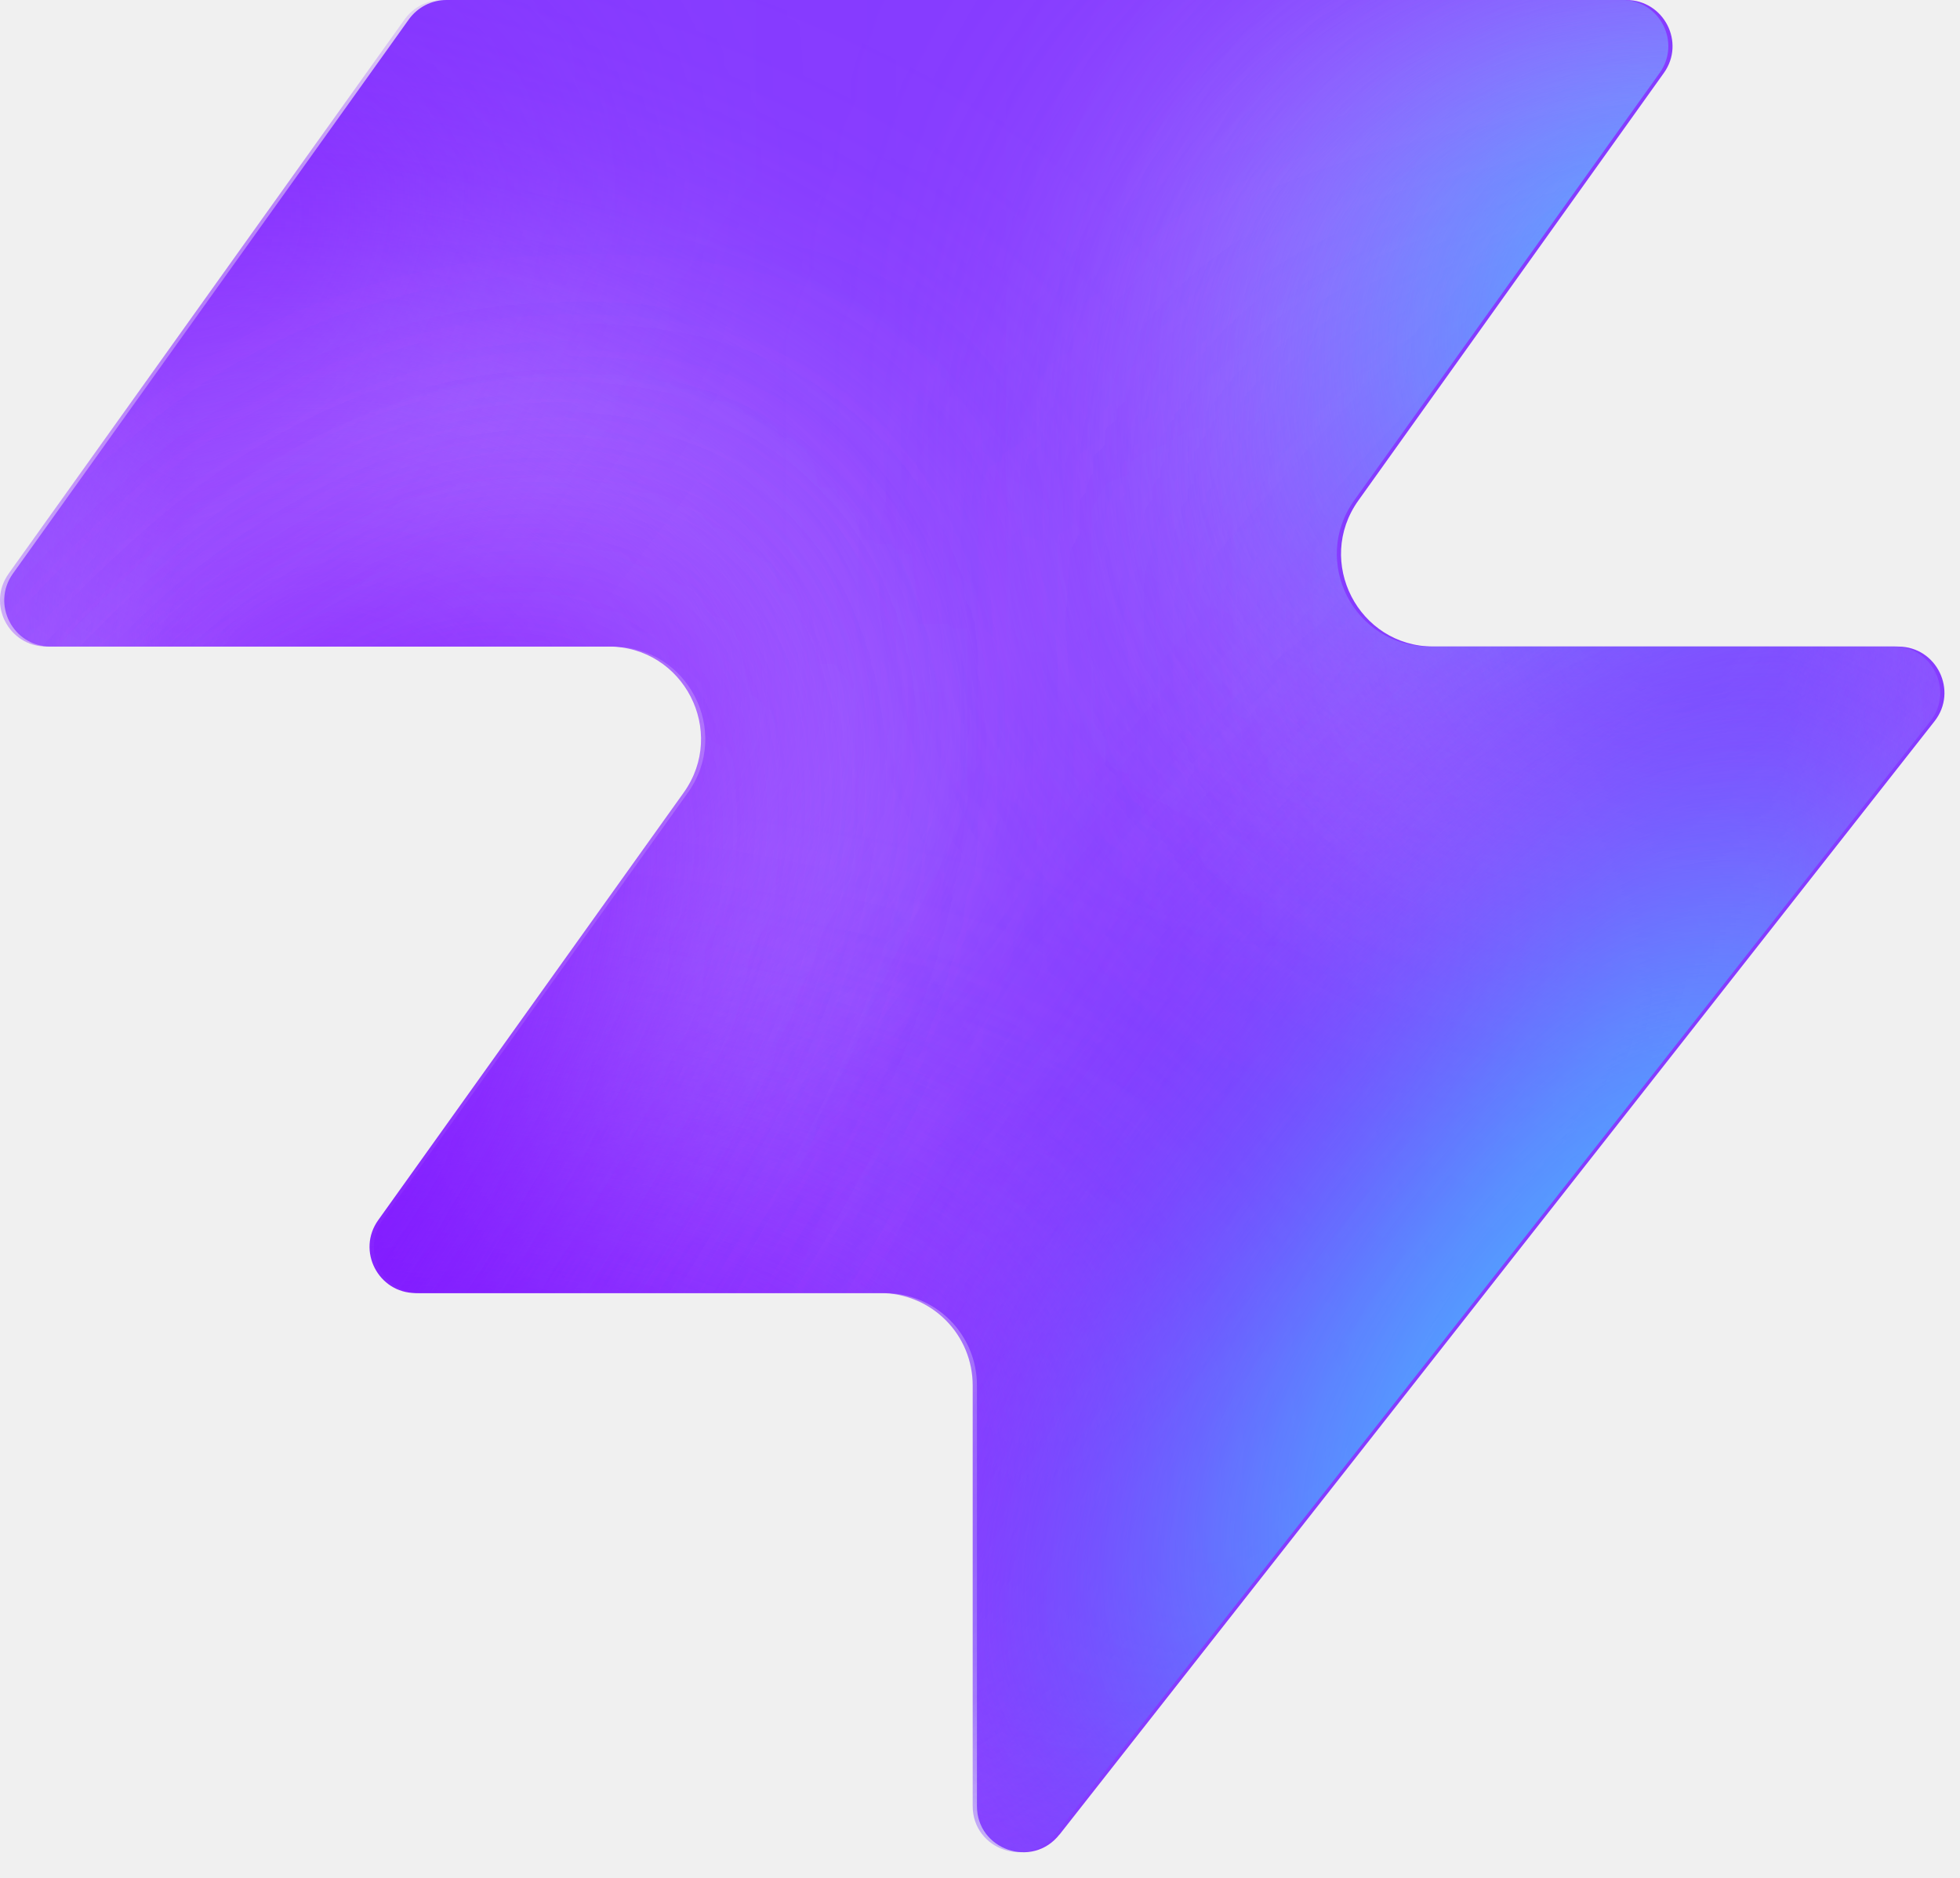
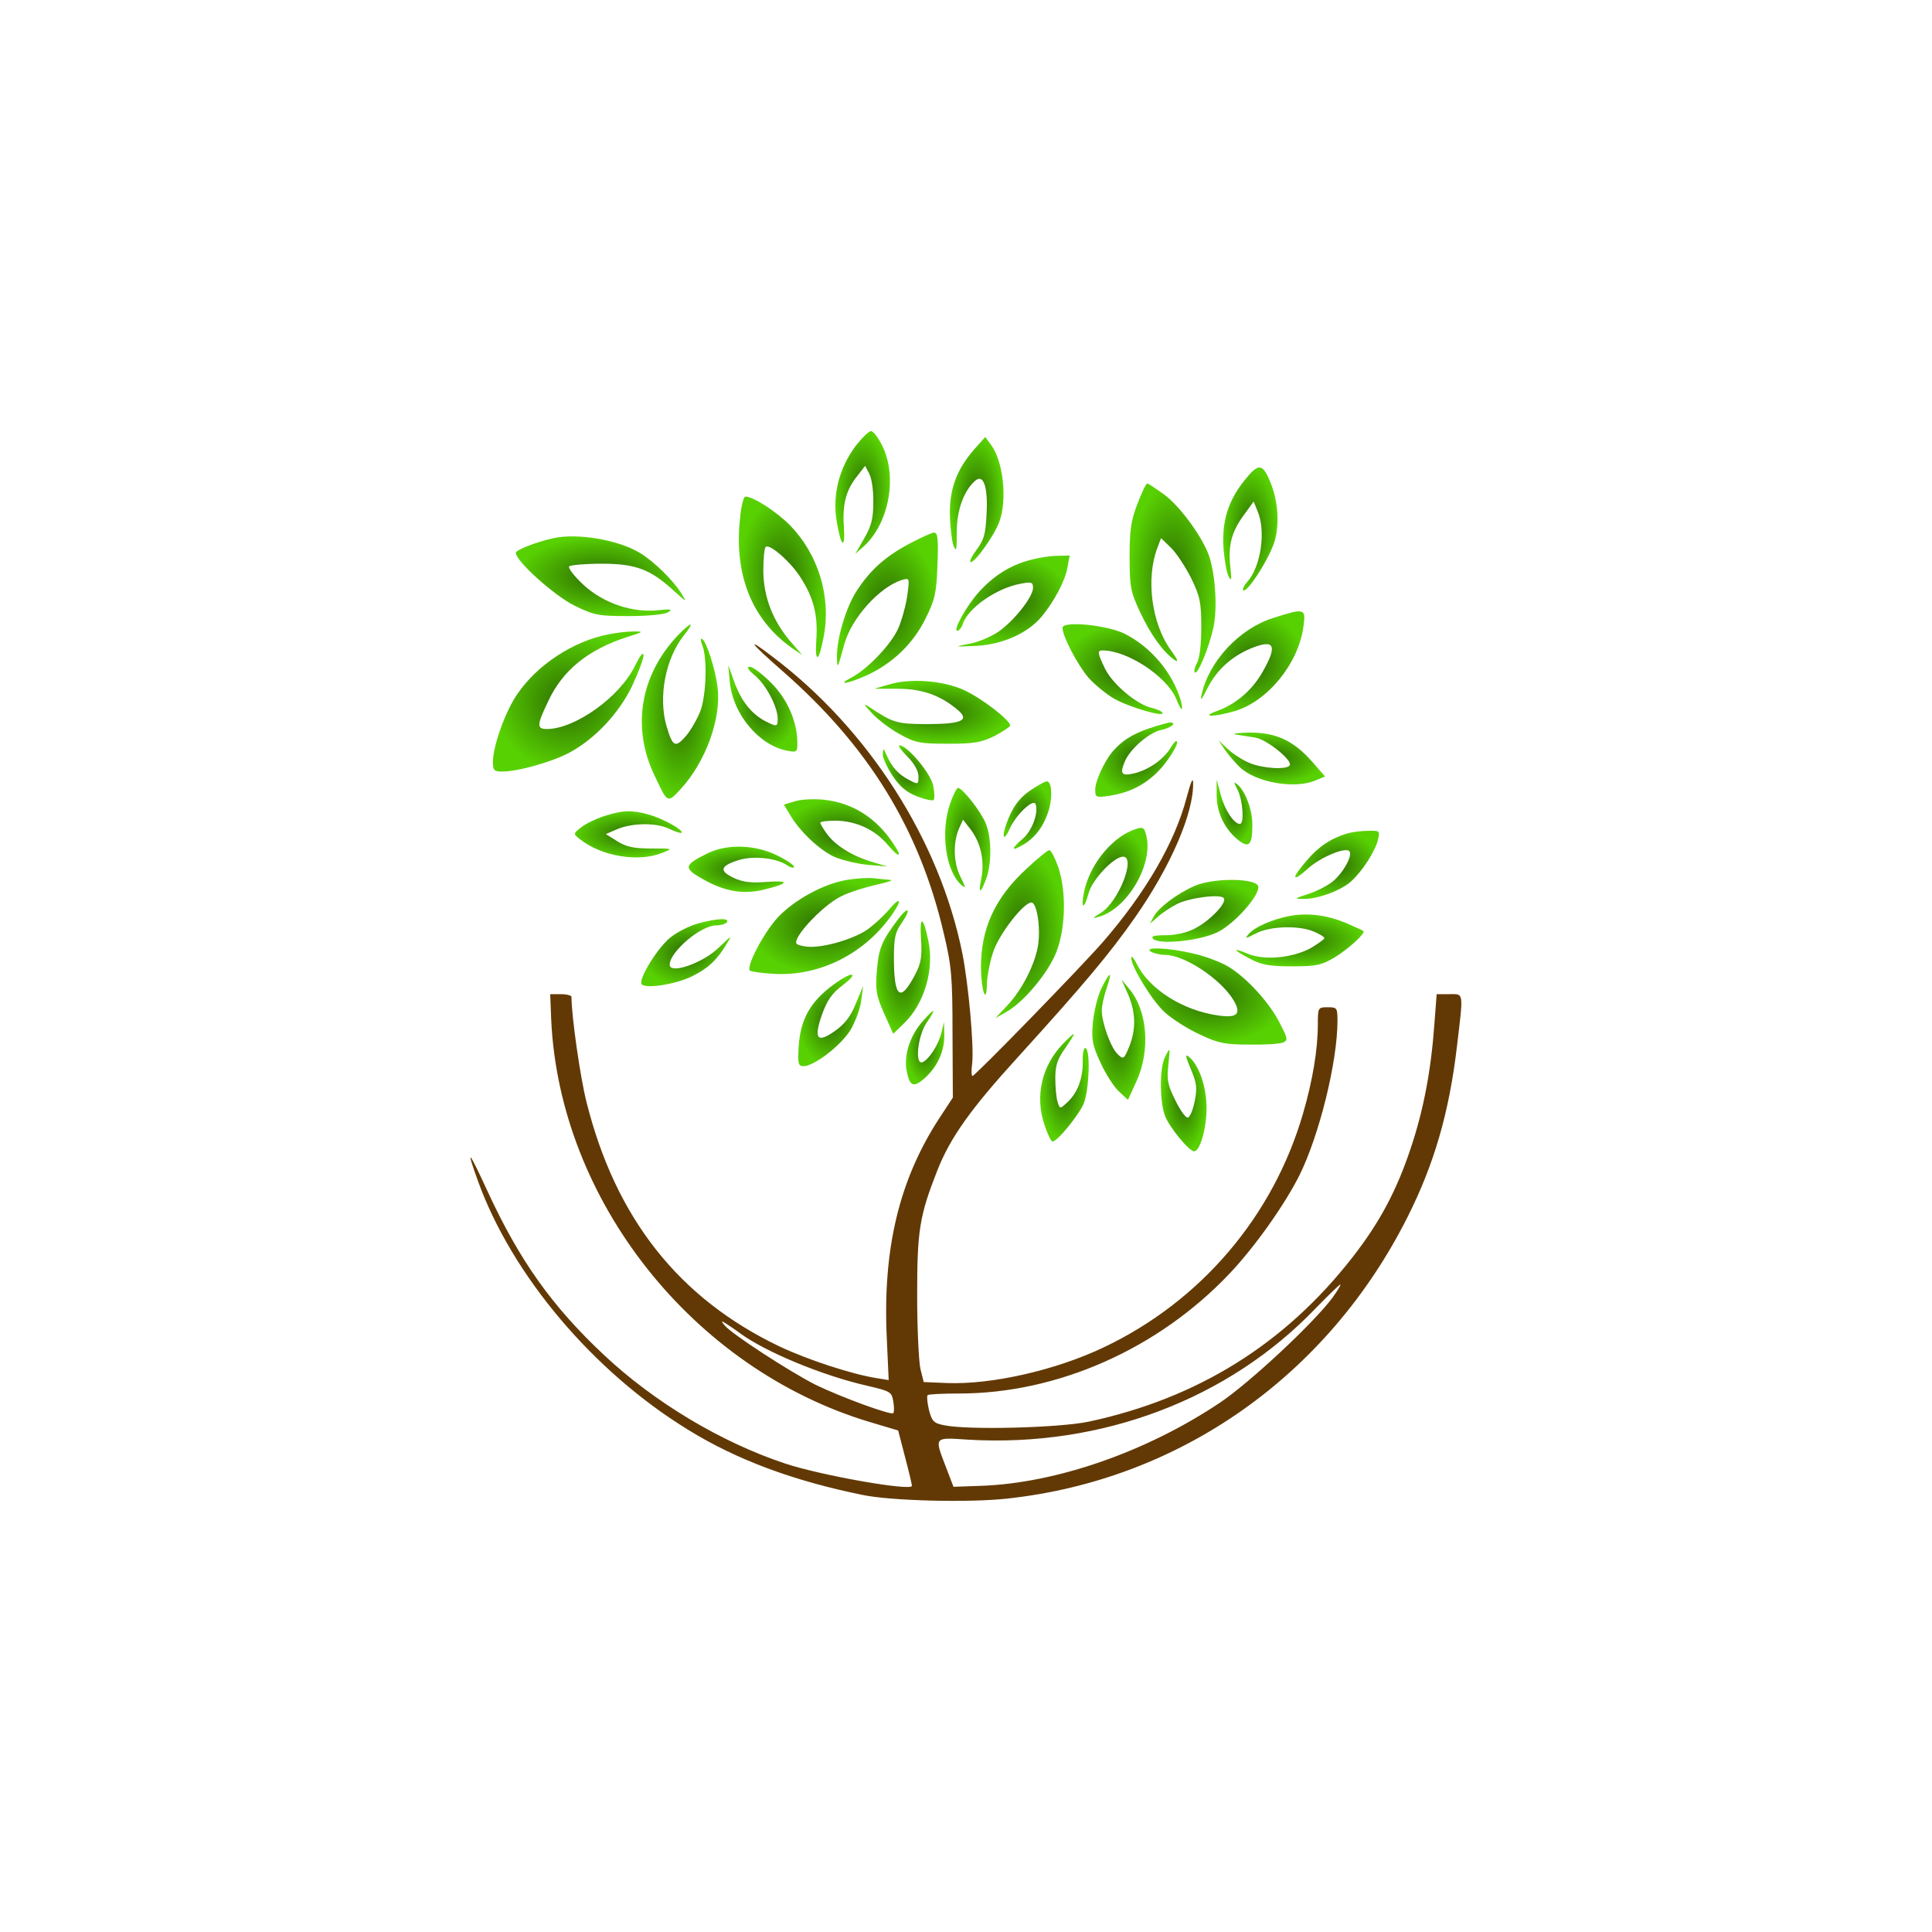
- <svg xmlns="http://www.w3.org/2000/svg" width="48" height="46" fill="none" viewBox="0 0 48 46">
-   <path fill="#863bff" d="M25.946 44.938c-.664.845-2.021.375-2.021-.698V33.937a2.26 2.26 0 0 0-2.262-2.262H10.287c-.92 0-1.456-1.04-.92-1.788l7.48-10.471c1.07-1.497 0-3.578-1.842-3.578H1.237c-.92 0-1.456-1.04-.92-1.788L10.013.474c.214-.297.556-.474.92-.474h28.894c.92 0 1.456 1.04.92 1.788l-7.48 10.471c-1.07 1.498 0 3.579 1.842 3.579h11.377c.943 0 1.473 1.088.89 1.83L25.947 44.94z" style="fill:#863bff;fill:color(display-p3 .525 .23 1);fill-opacity:1" />
-   <mask id="a" width="48" height="46" x="0" y="0" maskUnits="userSpaceOnUse" style="mask-type:alpha">
-     <path fill="#000" d="M25.842 44.938c-.664.844-2.021.375-2.021-.698V33.937a2.26 2.26 0 0 0-2.262-2.262H10.183c-.92 0-1.456-1.04-.92-1.788l7.48-10.471c1.07-1.498 0-3.579-1.842-3.579H1.133c-.92 0-1.456-1.04-.92-1.787L9.91.473c.214-.297.556-.474.92-.474h28.894c.92 0 1.456 1.04.92 1.788l-7.48 10.471c-1.07 1.498 0 3.578 1.842 3.578h11.377c.943 0 1.473 1.088.89 1.832L25.843 44.94z" style="fill:#000;fill-opacity:1" />
-   </mask>
-   <g mask="url(#a)">
-     <g filter="url(#b)">
-       <ellipse cx="5.508" cy="14.704" fill="#ede6ff" rx="5.508" ry="14.704" style="fill:#ede6ff;fill:color(display-p3 .927 .903 1);fill-opacity:1" transform="matrix(.00324 1 1 -.00324 -4.47 31.516)" />
-     </g>
-     <g filter="url(#c)">
-       <ellipse cx="10.399" cy="29.851" fill="#ede6ff" rx="10.399" ry="29.851" style="fill:#ede6ff;fill:color(display-p3 .927 .903 1);fill-opacity:1" transform="matrix(.00324 1 1 -.00324 -39.328 7.883)" />
-     </g>
-     <g filter="url(#d)">
-       <ellipse cx="5.508" cy="30.487" fill="#7e14ff" rx="5.508" ry="30.487" style="fill:#7e14ff;fill:color(display-p3 .492 .077 1);fill-opacity:1" transform="rotate(89.814 -25.913 -14.639)scale(1 -1)" />
-     </g>
-     <g filter="url(#e)">
-       <ellipse cx="5.508" cy="30.599" fill="#7e14ff" rx="5.508" ry="30.599" style="fill:#7e14ff;fill:color(display-p3 .492 .077 1);fill-opacity:1" transform="rotate(89.814 -32.644 -3.334)scale(1 -1)" />
-     </g>
-     <g filter="url(#f)">
-       <ellipse cx="5.508" cy="30.599" fill="#7e14ff" rx="5.508" ry="30.599" style="fill:#7e14ff;fill:color(display-p3 .492 .077 1);fill-opacity:1" transform="matrix(.00324 1 1 -.00324 -34.34 30.47)" />
-     </g>
-     <g filter="url(#g)">
-       <ellipse cx="14.072" cy="22.078" fill="#ede6ff" rx="14.072" ry="22.078" style="fill:#ede6ff;fill:color(display-p3 .927 .903 1);fill-opacity:1" transform="rotate(93.35 24.506 48.493)scale(-1 1)" />
-     </g>
-     <g filter="url(#h)">
-       <ellipse cx="3.47" cy="21.501" fill="#7e14ff" rx="3.47" ry="21.501" style="fill:#7e14ff;fill:color(display-p3 .492 .077 1);fill-opacity:1" transform="rotate(89.009 28.708 47.59)scale(-1 1)" />
-     </g>
-     <g filter="url(#i)">
-       <ellipse cx="3.47" cy="21.501" fill="#7e14ff" rx="3.47" ry="21.501" style="fill:#7e14ff;fill:color(display-p3 .492 .077 1);fill-opacity:1" transform="rotate(89.009 28.708 47.59)scale(-1 1)" />
-     </g>
-     <g filter="url(#j)">
-       <ellipse cx=".387" cy="8.972" fill="#7e14ff" rx="4.407" ry="29.108" style="fill:#7e14ff;fill:color(display-p3 .492 .077 1);fill-opacity:1" transform="rotate(39.51 .387 8.972)" />
-     </g>
-     <g filter="url(#k)">
-       <ellipse cx="47.523" cy="-6.092" fill="#7e14ff" rx="4.407" ry="29.108" style="fill:#7e14ff;fill:color(display-p3 .492 .077 1);fill-opacity:1" transform="rotate(37.892 47.523 -6.092)" />
-     </g>
-     <g filter="url(#l)">
-       <ellipse cx="41.412" cy="6.333" fill="#47bfff" rx="5.971" ry="9.665" style="fill:#47bfff;fill:color(display-p3 .28 .748 1);fill-opacity:1" transform="rotate(37.892 41.412 6.333)" />
-     </g>
-     <g filter="url(#m)">
-       <ellipse cx="-1.879" cy="38.332" fill="#7e14ff" rx="4.407" ry="29.108" style="fill:#7e14ff;fill:color(display-p3 .492 .077 1);fill-opacity:1" transform="rotate(37.892 -1.88 38.332)" />
-     </g>
-     <g filter="url(#n)">
-       <ellipse cx="-1.879" cy="38.332" fill="#7e14ff" rx="4.407" ry="29.108" style="fill:#7e14ff;fill:color(display-p3 .492 .077 1);fill-opacity:1" transform="rotate(37.892 -1.88 38.332)" />
-     </g>
-     <g filter="url(#o)">
-       <ellipse cx="35.651" cy="29.907" fill="#7e14ff" rx="4.407" ry="29.108" style="fill:#7e14ff;fill:color(display-p3 .492 .077 1);fill-opacity:1" transform="rotate(37.892 35.651 29.907)" />
-     </g>
-     <g filter="url(#p)">
-       <ellipse cx="38.418" cy="32.4" fill="#47bfff" rx="5.971" ry="15.297" style="fill:#47bfff;fill:color(display-p3 .28 .748 1);fill-opacity:1" transform="rotate(37.892 38.418 32.4)" />
-     </g>
-   </g>
+ <svg xmlns="http://www.w3.org/2000/svg" width="1080" height="1080" viewBox="0 0 1080 1080" fill="none">
+   <rect width="1080" height="1080" fill="white" />
+   <path d="M477.932 249.783C468.966 262.043 465.306 276.865 467.685 291.138C470.064 305.777 472.626 307.79 471.711 294.249C470.796 281.989 472.992 273.572 479.396 265.886L483.605 260.396L485.984 264.971C487.265 267.35 488.363 274.487 488.18 280.891C488.18 289.857 487.082 294.249 483.056 301.02L478.115 309.62L483.056 305.228C496.963 292.419 501.721 266.618 493.303 249.417C491.107 244.843 488.18 241 486.899 241C485.618 241 481.592 245.026 477.932 249.783Z" fill="url(#paint0_radial_267_65)" />
+   <path d="M544.535 251.249C534.837 262.411 530.811 273.024 530.994 287.663C531.177 294.617 532.092 302.485 533.007 305.047C534.654 308.89 534.837 307.426 534.837 297.727C534.654 285.65 538.863 273.939 545.267 268.632C549.842 264.79 552.404 272.475 551.489 287.663C550.94 298.642 550.025 301.936 545.816 307.426C543.071 311.268 541.608 314.196 542.705 314.196C545.267 314.196 555.881 299.191 558.625 291.689C563.2 279.246 560.821 257.653 553.868 248.504L550.757 244.295L544.535 251.249Z" fill="url(#paint1_radial_267_65)" />
+   <path d="M695.872 268.265C686.54 279.793 682.88 291.504 683.978 306.875C684.527 313.463 685.808 320.599 686.906 322.429C688.369 325.174 688.552 323.893 687.82 317.489C686.357 305.229 688.369 297.543 694.957 288.394L700.813 280.342L703.008 285.832C707.766 296.811 704.838 316.94 697.153 325.357C695.506 327.187 694.408 329.383 694.957 329.932C697.153 331.945 710.877 310.169 712.89 301.203C715.269 291.321 714.171 279.427 710.145 269.546C705.753 258.933 703.557 258.75 695.872 268.265Z" fill="url(#paint2_radial_267_65)" />
+   <path d="M635.849 281.624C632.189 290.957 631.457 296.629 631.457 311.451C631.457 328.286 632.006 330.665 637.313 342.193C643.351 355.002 650.122 364.335 656.526 368.909C659.088 370.556 658.356 368.726 654.513 363.42C643.717 348.598 640.423 323.346 647.011 306.145L649.024 300.838L654.513 306.145C657.624 309.073 662.565 316.758 665.859 323.163C670.799 333.41 671.531 336.704 671.531 350.611C671.531 360.309 670.616 367.994 669.152 370.556C667.872 372.935 667.323 375.314 667.872 375.863C669.518 377.51 675.923 361.773 678.302 350.794C680.498 340.363 679.583 323.163 676.289 312C673.178 301.57 660.186 283.454 650.854 276.501C646.279 273.207 641.887 270.279 641.338 270.279C640.606 270.279 638.228 275.403 635.849 281.624Z" fill="url(#paint3_radial_267_65)" />
+   <path d="M413.703 289.676C410.226 321.333 420.291 346.402 442.798 362.322L448.471 366.165L442.249 359.028C432.185 347.5 426.878 333.959 426.695 319.503C426.695 312.55 427.244 306.511 427.976 305.779C429.989 303.583 442.249 314.196 447.739 323.163C454.875 334.325 457.254 343.84 456.339 357.564C455.424 371.471 457.803 370.191 460.548 355.369C464.574 333.227 457.437 309.988 441.7 293.702C434.015 286.016 421.206 277.599 416.631 277.599C415.716 277.599 414.252 283.089 413.703 289.676Z" fill="url(#paint4_radial_267_65)" />
+   <path d="M507.942 304.131C494.401 311.45 486.167 318.953 478.664 330.664C472.809 339.813 467.685 357.197 467.868 367.261C468.051 374.398 468.051 374.215 472.077 359.759C476.102 345.486 491.656 328.102 504.1 324.259C508.491 322.978 508.491 322.978 507.21 332.677C506.478 337.983 504.283 346.218 502.27 350.975C498.427 359.942 485.069 374.032 475.919 378.79C467.136 383.364 473.907 382.266 484.52 377.509C499.159 370.738 510.504 359.759 517.458 345.669C522.764 334.873 523.496 331.396 524.045 315.659C524.594 301.569 524.228 297.726 522.215 297.726C520.934 297.726 514.53 300.654 507.942 304.131Z" fill="url(#paint5_radial_267_65)" />
+   <path d="M309.399 300.838C299.518 303.034 288.355 307.425 288.355 309.072C288.355 313.647 309.948 333.043 321.11 338.533C332.272 344.023 334.651 344.389 351.486 344.389C361.916 344.389 371.249 343.474 373.262 342.376C376.189 340.546 375.275 340.363 368.138 341.095C353.682 342.742 337.396 337.252 326.234 327.005C320.927 322.064 317.45 317.49 318.182 316.575C319.097 315.843 327.332 315.111 336.481 315.111C355.512 315.111 363.929 318.404 376.921 330.482C384.058 336.886 384.058 336.886 380.764 331.58C376.189 324.26 365.759 314.013 357.708 309.072C345.631 301.753 322.757 297.91 309.399 300.838Z" fill="url(#paint6_radial_267_65)" />
+   <path d="M575.645 313.097C564.665 316.025 555.699 321.698 547.465 330.664C540.328 338.532 532.46 352.622 535.204 352.622C536.119 352.622 537.4 350.976 538.132 348.963C540.877 339.996 557.163 328.651 570.704 326.272C576.56 325.174 577.475 325.357 577.475 328.651C577.475 333.592 567.044 346.95 558.078 353.171C554.052 355.916 546.733 359.027 541.609 359.942C533.009 361.589 533.192 361.589 545.635 361.04C560.274 360.308 574.364 354.086 582.232 344.754C589.186 336.337 595.407 324.808 596.688 317.306L597.969 310.535L591.016 310.718C586.99 310.718 580.219 311.816 575.645 313.097Z" fill="url(#paint7_radial_267_65)" />
+   <path d="M711.607 345.486C692.942 351.342 675.741 369.641 671.715 388.306C670.8 392.331 671.715 391.233 675.192 384.28C680.316 374.399 688.367 367.079 699.163 362.504C712.521 357.015 714.351 360.674 705.751 375.679C699.895 385.927 690.929 393.612 680.316 397.455C670.8 400.932 678.486 400.932 690.38 397.455C708.679 391.965 725.88 370.922 728.624 350.244C730.088 339.997 729.356 339.814 711.607 345.486Z" fill="url(#paint8_radial_267_65)" />
+   <path d="M378.57 355.55C357.709 377.875 352.951 406.97 366.127 434.052C373.263 449.057 373.08 449.057 380.4 441.189C394.49 426.001 403.456 401.297 401.077 383.914C399.796 373.666 394.856 358.478 392.477 357.197C391.562 356.465 391.562 358.112 392.66 360.857C395.405 367.994 394.856 387.39 391.745 396.906C390.098 401.297 386.438 407.885 383.51 411.362C377.472 418.315 376.008 417.583 372.531 405.689C367.956 389.586 371.982 368.543 381.863 355.733C388.817 347.133 386.804 346.95 378.57 355.55Z" fill="url(#paint9_radial_267_65)" />
+   <path d="M593.945 350.976C593.945 355.733 602.546 372.019 608.584 378.973C611.878 382.632 618.283 387.939 622.674 390.501C630.909 395.259 651.586 401.297 649.756 398.369C649.208 397.454 646.463 396.356 643.535 395.625C635.483 393.795 621.942 382.449 617.734 373.849C613.342 364.7 613.342 363.602 616.453 363.602C630.177 363.602 652.135 378.058 657.442 390.501C660.37 397.82 661.834 398.369 660.004 391.416C655.429 376.045 643.535 361.772 628.713 354.269C618.649 349.329 593.945 346.95 593.945 350.976Z" fill="url(#paint10_radial_267_65)" />
+   <path d="M339.958 354.636C320.379 358.479 300.25 371.654 289.088 388.123C282.317 398.004 275.547 417.218 275.547 426.001C275.547 430.576 276.279 431.308 280.671 431.308C289.637 431.308 308.851 425.818 318.366 420.694C332.639 413.009 345.997 398.736 353.317 383.548C356.793 376.045 359.721 368.36 359.721 366.347C359.538 364.151 357.891 366.347 354.963 372.203C346.546 389.586 321.477 407.519 305.74 407.519C299.884 407.519 300.067 405.323 306.472 391.965C314.523 374.582 328.979 363.053 350.572 356.1C359.904 353.172 360.087 352.989 354.231 352.989C350.755 352.989 344.35 353.721 339.958 354.636Z" fill="url(#paint11_radial_267_65)" />
+   <path d="M437.856 375.496C485.616 417.4 513.979 463.513 527.52 521.52C531.911 539.819 532.46 545.857 532.46 577.697L532.643 613.563L524.958 625.274C502.633 659.676 493.484 697.92 495.68 747.144L496.778 771.481L490.007 770.383C476.1 768.187 451.58 760.136 435.66 752.633C379.483 725.734 344.166 681.085 327.88 616.125C324.404 602.584 319.463 567.999 319.463 557.203C319.463 556.471 316.718 555.739 313.424 555.739H307.569L308.118 569.829C312.693 671.021 387.351 765.259 486.165 794.903L502.085 799.661L505.927 814.483C508.123 822.717 509.77 829.854 509.77 830.586C509.77 833.697 459.448 824.913 438.954 818.143C403.088 806.249 365.576 783.741 337.579 757.391C308.484 730.126 290.368 704.508 272.618 666.08C262.005 643.024 260.175 640.828 267.129 660.042C286.159 712.925 331.723 766.723 384.424 799.112C411.872 816.13 443.712 827.841 482.322 835.71C498.242 839.003 541.61 840.101 563.019 837.722C659.454 827.292 742.164 769.102 786.813 680.353C801.635 650.892 810.052 622.163 814.444 585.017C818.104 553.909 818.47 555.739 810.052 555.739H803.099L801.818 572.574C799.988 598.192 795.779 620.516 788.643 641.743C780.774 665.531 771.076 683.647 755.888 703.044C718.193 751.352 669.335 781.728 608.583 794.72C591.931 798.197 540.878 799.478 527.886 796.733C522.03 795.635 520.932 794.537 519.285 788.133C518.37 784.29 518.004 780.447 518.553 779.898C519.102 779.349 526.971 778.983 536.12 778.983C591.199 778.983 647.377 754.097 687.268 712.01C701.175 697.371 717.827 673.949 726.244 657.297C737.406 634.972 747.654 593.617 747.654 570.744C747.654 563.424 747.471 563.058 742.164 563.058C736.857 563.058 736.674 563.241 736.674 572.574C736.674 586.847 733.747 604.047 728.44 622.346C711.788 679.804 671.348 727.381 617.001 753.182C590.102 765.991 554.419 774.043 529.533 773.128L516.358 772.579L514.528 765.259C513.613 761.234 512.698 742.752 512.698 724.087C512.698 687.856 513.979 679.804 523.86 654.552C531.18 635.887 542.708 619.784 569.241 590.689C605.106 551.164 620.294 533.231 634.567 512.737C654.513 484.191 667.322 454.364 666.956 437.712C666.956 434.052 665.675 436.98 663.296 445.946C656.709 471.016 640.423 499.013 616.635 526.461C604.375 540.551 545.087 601.486 543.623 601.486C543.074 601.486 542.891 598.375 543.44 594.532C544.538 585.017 541.427 550.432 537.95 532.865C525.141 469.552 485.616 407.702 431.817 367.079C416.263 355.185 419.008 359.027 437.856 375.496ZM744.909 725.368C734.296 739.641 698.796 772.762 681.961 784.107C640.972 811.555 590.467 829.122 548.38 830.586L533.009 831.135L528.801 820.156C522.213 802.955 521.847 803.504 541.244 804.785C615.903 809.176 687.085 782.094 735.76 731.041C742.896 723.721 748.935 717.866 749.301 718.049C749.667 718.232 747.654 721.525 744.909 725.368ZM413.702 745.314C427.975 755.744 459.631 768.919 484.518 774.592C497.876 777.703 498.425 778.069 499.34 783.375C499.889 786.486 499.889 789.414 499.34 789.963C498.059 791.244 470.062 780.996 455.789 774.043C441.699 766.906 408.944 745.68 405.101 740.922C403.088 738.543 403.088 738.177 405.467 739.641C406.931 740.556 410.774 743.118 413.702 745.314Z" fill="#623905" />
+   <path d="M408.028 381.719C409.858 399.286 424.314 416.669 439.868 419.597C445.358 420.695 445.724 420.512 445.724 415.388C445.724 403.494 440.234 390.868 431.085 381.719C426.144 376.778 420.837 372.752 419.19 372.752C417.178 372.752 418.093 374.399 422.118 377.693C428.34 383 434.561 394.894 434.744 401.481C434.744 406.422 434.378 406.422 427.791 403.128C420.105 399.103 414.433 391.966 410.59 381.536L407.113 371.837L408.028 381.719Z" fill="url(#paint12_radial_267_65)" />
+   <path d="M496.961 382.633L488.726 385.012H501.718C515.442 385.012 525.69 388.672 535.205 396.723C542.342 402.579 537.767 404.775 518.37 404.775C501.352 404.775 499.157 404.043 485.981 395.259C482.322 392.88 482.688 393.612 487.445 398.736C490.922 402.396 497.876 407.702 502.999 410.447C511.6 415.205 514.162 415.754 529.898 415.754C544.72 415.754 548.563 415.022 556.066 411.362C560.823 408.8 564.666 406.239 564.666 405.507C564.666 402.579 548.746 390.319 539.231 385.927C527.52 380.437 509.221 378.973 496.961 382.633Z" fill="url(#paint13_radial_267_65)" />
+   <path d="M641.89 407.336C632.924 410.447 627.068 414.106 621.761 420.328C617.37 425.635 612.246 436.614 612.246 441.372C612.246 445.763 612.612 445.946 620.115 444.848C632.741 443.018 642.988 437.163 650.856 427.282C654.699 422.341 657.993 416.851 657.993 415.204C657.993 413.192 656.529 414.472 654.333 418.132C650.307 424.72 641.707 430.575 633.656 432.405C626.885 433.869 625.97 432.588 628.715 425.818C631.643 418.681 642.256 409.532 649.027 408.068C654.516 406.97 658.359 403.859 653.967 403.859C652.686 404.042 647.197 405.506 641.89 407.336Z" fill="url(#paint14_radial_267_65)" />
+   <path d="M690.929 410.63C693.491 410.996 698.248 411.728 701.542 412.277C707.947 413.192 722.769 425.086 720.939 427.831C719.475 430.393 706.117 429.661 698.614 426.55C694.955 425.086 689.465 421.609 686.537 418.864L681.23 413.924L684.89 419.413C687.086 422.341 690.746 426.733 693.125 428.929C702.274 437.529 723.867 441.189 735.395 436.248L740.701 434.052L733.199 425.452C722.769 413.741 712.887 409.349 698.065 409.532C691.661 409.715 688.367 410.081 690.929 410.63Z" fill="url(#paint15_radial_267_65)" />
+   <path d="M507.206 422.891C511.049 426.734 513.428 430.942 513.428 433.87C513.428 438.628 513.245 438.628 508.304 436.066C502.265 432.955 498.789 429.112 495.678 422.342C493.848 418.133 493.665 417.95 493.482 421.427C493.299 423.44 495.861 428.929 498.972 433.687C502.997 439.726 506.657 442.836 512.696 445.215C517.087 446.862 521.296 447.777 521.845 447.228C522.577 446.679 522.394 443.019 521.662 439.177C520.381 432.406 507.206 416.669 502.814 416.669C501.899 416.669 503.729 419.414 507.206 422.891Z" fill="url(#paint16_radial_267_65)" />
+   <path d="M578.395 440.274C571.076 444.666 567.233 449.241 563.756 457.475C559.731 466.991 560.462 472.114 564.488 463.148C568.148 455.096 577.846 446.13 578.944 449.607C580.591 454.548 576.931 464.246 571.991 468.638C565.037 474.493 565.037 476.323 571.808 472.297C579.127 468.089 584.068 460.952 586.63 451.62C588.46 444.3 587.728 436.798 585.166 436.798C584.434 436.798 581.506 438.262 578.395 440.274Z" fill="url(#paint17_radial_267_65)" />
+   <path d="M680.131 443.75C679.948 453.632 684.156 462.781 691.476 469.002C698.063 474.492 700.076 472.845 700.076 460.951C700.076 452.717 696.234 442.286 691.659 438.444C689.463 436.797 689.646 437.346 691.842 441.554C694.77 447.227 695.685 460.585 693.123 460.585C689.829 460.585 684.705 452.9 682.51 444.665L680.131 435.882V443.75Z" fill="url(#paint18_radial_267_65)" />
+   <path d="M531.18 449.058C525.507 465.161 528.618 487.486 537.767 494.988C539.963 496.818 539.78 495.903 537.036 490.413C533.01 482.728 532.644 471.383 535.938 463.514L538.316 458.208L542.342 463.331C548.198 470.834 550.577 481.264 548.564 491.145C546.551 500.295 548.381 499.746 551.675 490.047C554.419 481.447 554.236 467.723 550.943 460.037C548.198 453.45 537.95 440.458 535.572 440.458C534.84 440.458 532.827 444.301 531.18 449.058Z" fill="url(#paint19_radial_267_65)" />
+   <path d="M444.261 447.96L438.223 449.789L441.516 455.279C446.823 464.611 458.351 475.408 466.586 479.067C470.977 480.897 479.212 482.91 485.25 483.459L496.047 484.374L487.446 481.812C476.467 478.518 466.952 472.663 462.194 466.075C460.181 463.33 458.534 460.403 458.534 459.854C458.534 459.305 462.377 458.756 467.318 458.756C478.663 458.939 489.459 463.879 496.596 472.663C502.817 479.982 504.647 479.25 499.34 471.565C489.825 457.109 476.467 448.691 460.364 447.045C454.875 446.496 447.555 446.862 444.261 447.96Z" fill="url(#paint20_radial_267_65)" />
+   <path d="M337.759 456.195C333.184 457.659 327.511 460.403 324.949 462.416C320.375 466.076 320.375 466.076 324.035 469.004C336.112 478.702 356.972 482.179 370.33 476.689C376.369 474.31 376.369 474.31 363.926 474.31C354.227 474.31 350.019 473.396 345.078 470.285L338.674 466.259L345.444 463.331C354.227 459.854 367.586 459.854 374.539 463.514C377.65 464.978 380.578 465.893 380.944 465.527C382.408 464.063 370.33 457.476 362.462 455.28C353.13 452.718 348.006 452.901 337.759 456.195Z" fill="url(#paint21_radial_267_65)" />
+   <path d="M632.738 464.246C620.295 469.369 608.584 484.557 605.839 499.379C604.192 508.529 606.022 508.346 608.584 499.196C610.597 491.694 622.674 478.885 627.797 478.885C635.117 478.885 625.418 503.954 615.537 510.176C610.597 513.286 610.231 513.652 614.073 512.555C630.176 508.163 644.815 483.094 640.789 467.174C639.509 462.05 638.96 461.867 632.738 464.246Z" fill="url(#paint22_radial_267_65)" />
+   <path d="M753.147 465.892C743.997 468.636 736.861 473.394 730.456 481.079C721.673 491.144 722.039 493.706 731.005 485.654C737.959 479.25 752.049 473.394 754.245 475.773C756.441 477.969 750.768 488.216 744.729 492.974C741.436 495.536 735.031 498.646 730.822 499.927C723.503 502.306 723.32 502.489 728.627 502.489C736.312 502.672 749.487 497.914 755.16 492.791C761.381 487.301 768.884 475.773 770.348 469.185C771.446 464.428 771.263 464.245 764.675 464.428C760.832 464.428 755.709 465.16 753.147 465.892Z" fill="url(#paint23_radial_267_65)" />
+   <path d="M395.037 477.238C382.228 483.642 381.862 485.289 393.025 491.511C404.919 498.281 415.349 500.111 426.877 497.366C440.967 493.89 441.882 492.06 428.89 492.975C419.924 493.707 415.349 493.158 410.225 490.779C401.991 486.936 402.54 484.191 412.055 481.08C420.29 478.153 433.282 479.434 439.686 483.459C442.065 485.106 443.895 485.472 443.895 484.557C443.895 483.642 439.686 480.714 434.38 478.153C422.12 472.114 406.2 471.565 395.037 477.238Z" fill="url(#paint24_radial_267_65)" />
+   <path d="M573.817 485.655C556.067 501.941 548.199 519.325 548.382 541.101C548.565 554.276 551.493 562.144 551.676 549.884C551.859 545.126 553.506 536.709 555.519 531.219C559.361 520.972 572.353 504.503 576.562 504.503C579.673 504.503 581.869 518.959 580.222 528.84C578.392 539.454 571.255 553.361 563.204 561.961L556.433 569.098L562.655 565.621C572.536 559.948 585.894 543.845 590.469 532.317C595.776 518.776 596.142 498.282 591.567 484.74C589.737 479.617 587.541 475.225 586.626 475.225C585.711 475.225 580.039 479.8 573.817 485.655Z" fill="url(#paint25_radial_267_65)" />
+   <path d="M473.354 491.876C460.179 494.072 443.71 503.221 434.561 513.103C426.876 521.52 416.994 540.368 419.19 542.564C419.739 543.113 425.961 544.027 432.731 544.393C458.715 545.857 484.334 532.682 499.522 509.992C504.645 502.306 502.815 501.391 496.777 508.711C493.483 512.554 487.81 517.677 483.968 520.239C474.818 525.912 457.617 530.486 449.932 529.023C444.625 528.108 444.259 527.559 445.906 524.082C449.932 516.762 462.558 504.685 470.244 501.025C474.452 498.83 483.236 496.085 489.64 494.621C496.228 493.157 499.705 492.059 497.692 491.876C495.496 491.693 491.47 491.327 488.542 490.961C485.614 490.595 478.844 490.961 473.354 491.876Z" fill="url(#paint26_radial_267_65)" />
+   <path d="M667.508 495.353C657.627 499.745 647.379 507.613 644.818 512.554L642.805 516.396L647.196 512.554C649.575 510.358 654.333 507.247 657.81 505.417C664.946 501.757 682.696 499.562 684.16 502.123C685.807 504.868 676.291 514.75 668.057 518.958C663.665 521.337 657.261 522.801 651.771 522.801C645.001 522.801 643.171 523.35 644.635 524.814C648.111 528.291 670.619 525.912 680.5 521.154C690.015 516.579 704.288 500.477 703.374 495.536C702.459 490.778 677.755 490.595 667.508 495.353Z" fill="url(#paint27_radial_267_65)" />
+   <path d="M501.903 514.018C492.753 526.278 491.289 529.938 490.191 542.381C489.276 553.727 489.825 556.471 494.217 566.536L499.341 577.881L505.379 572.025C516.725 561.046 522.397 542.015 518.92 525.729C515.993 511.822 513.98 511.456 514.895 525.363C515.444 534.33 514.895 538.356 511.967 544.028C503.366 560.863 499.707 558.118 499.707 535.611C499.707 524.083 500.439 520.972 504.098 515.848C509.771 507.797 507.758 506.15 501.903 514.018Z" fill="url(#paint28_radial_267_65)" />
+   <path d="M721.119 512.005C711.238 513.834 701.356 518.226 698.062 522.069C695.684 524.814 696.233 524.814 701.905 521.886C709.591 517.677 726.06 517.128 734.477 520.788C737.588 522.069 740.333 523.716 740.333 524.448C740.333 524.997 736.856 527.558 732.83 529.937C722.766 535.427 707.029 537.074 697.696 533.231C688.547 529.388 689.096 530.852 698.794 535.976C705.016 539.27 709.408 540.185 722.034 540.185C735.758 540.185 738.503 539.636 746.005 535.244C754.057 530.303 763.572 521.52 762.108 520.422C761.742 520.056 757.167 518.043 752.227 515.847C741.247 511.456 731.183 510.175 721.119 512.005Z" fill="url(#paint29_radial_267_65)" />
+   <path d="M390.277 516.214C385.519 517.495 378.566 520.971 374.723 524.082C367.587 529.755 356.973 547.139 358.62 550.066C360.45 552.994 378.017 550.249 386.983 545.675C395.95 541.283 401.073 536.342 406.38 527.376C409.308 522.618 408.942 522.801 402.354 529.206C393.571 538.172 374.357 544.943 374.357 539.27C374.357 532.134 391.741 517.312 400.158 517.312C402.903 517.312 405.831 516.397 406.38 515.482C407.844 513.103 401.073 513.286 390.277 516.214Z" fill="url(#paint30_radial_267_65)" />
+   <path d="M643.35 531.95C644.814 532.865 648.474 533.78 651.219 533.78C662.015 533.78 681.961 546.955 689.28 558.666C694.221 566.718 691.842 569.28 680.863 567.633C661.283 564.888 642.435 552.994 635.482 538.904C633.835 535.61 632.371 533.963 632.371 535.427C632.371 540.368 644.082 559.581 651.219 565.986C655.245 569.646 663.845 575.135 670.615 578.246C681.046 583.187 684.706 583.919 698.247 583.919C706.847 584.102 715.264 583.553 717.094 582.821C720.022 581.54 720.022 580.808 715.447 572.024C709.775 560.496 696.417 546.04 686.352 540.185C682.327 537.806 673.726 534.512 667.139 533.048C653.415 529.754 638.959 529.205 643.35 531.95Z" fill="url(#paint31_radial_267_65)" />
+   <path d="M469.33 548.053C453.776 558.301 447.372 568.914 446.457 585.383C445.908 594.715 446.274 595.996 449.202 595.996C455.057 595.996 470.062 584.468 475.369 575.867C478.114 571.293 480.858 563.973 481.407 559.399L482.505 551.164L478.48 560.863C475.735 567.816 472.441 572.208 467.134 576.05C456.887 583.37 454.691 580.991 459.449 567.267C462.377 559.216 464.938 555.373 470.977 550.798C479.211 544.577 477.931 542.564 469.33 548.053Z" fill="url(#paint32_radial_267_65)" />
+   <path d="M615.905 552.079C613.71 556.288 611.697 564.705 610.965 571.11C610.05 580.991 610.599 584.102 614.991 593.617C617.735 599.839 622.31 606.975 625.238 609.903L630.544 614.844L635.302 604.413C643.171 587.213 641.524 565.071 631.276 552.811L626.885 547.504L630.544 555.739C634.936 565.803 635.119 575.318 631.276 585.017C628.349 592.153 627.983 592.336 624.872 589.408C621.029 585.932 615.905 571.842 615.905 564.705C615.905 562.143 617.186 556.471 618.65 552.262C621.944 542.747 620.663 542.564 615.905 552.079Z" fill="url(#paint33_radial_267_65)" />
+   <path d="M515.439 571.293C508.668 579.161 505.192 589.775 506.839 598.558C508.485 607.524 510.864 608.256 517.452 602.218C524.405 595.63 528.065 587.213 527.882 578.246L527.699 571.293L526.235 577.514C524.588 584.102 519.099 592.519 515.622 593.8C511.23 595.264 513.06 578.978 518.001 571.659C523.856 563.241 522.758 562.875 515.439 571.293Z" fill="url(#paint34_radial_267_65)" />
+   <path d="M594.308 583.371C582.413 595.631 578.388 612.649 583.877 628.752C585.524 633.875 587.537 638.084 588.452 638.084C591.014 638.084 602.908 623.628 605.836 616.857C608.764 609.538 609.679 587.762 606.934 585.933C605.836 585.384 605.104 588.677 605.287 593.801C605.287 603.316 602.176 611.368 596.138 616.674C592.478 619.968 592.478 619.968 591.197 615.943C590.465 613.747 589.916 607.891 589.916 602.767C589.916 595.631 591.014 592.154 595.589 585.75C602.176 576.234 601.81 575.685 594.308 583.371Z" fill="url(#paint35_radial_267_65)" />
+   <path d="M651.039 591.422C648.111 597.826 648.294 616.674 651.405 624.177C654.15 630.764 664.763 643.573 667.508 643.573C670.802 643.573 674.462 630.764 674.462 619.419C674.462 607.525 670.253 595.448 664.763 590.873C662.385 588.86 662.567 590.324 665.678 597.643C668.972 605.329 669.338 608.257 667.874 615.393C666.959 620.151 665.312 624.36 664.031 624.726C662.933 625.092 659.823 620.883 657.078 615.21C652.869 606.793 652.137 603.499 653.052 595.997C653.601 590.873 653.967 586.847 653.601 586.847C653.418 586.847 652.137 588.86 651.039 591.422Z" fill="url(#paint36_radial_267_65)" />
  <defs>
-     <filter id="b" width="60.045" height="41.654" x="-19.77" y="16.149" color-interpolation-filters="sRGB" filterUnits="userSpaceOnUse">
-       <feFlood flood-opacity="0" result="BackgroundImageFix" />
-       <feBlend in="SourceGraphic" in2="BackgroundImageFix" result="shape" />
-       <feGaussianBlur result="effect1_foregroundBlur_2002_17158" stdDeviation="7.659" />
-     </filter>
-     <filter id="c" width="90.34" height="51.437" x="-54.613" y="-7.533" color-interpolation-filters="sRGB" filterUnits="userSpaceOnUse">
-       <feFlood flood-opacity="0" result="BackgroundImageFix" />
-       <feBlend in="SourceGraphic" in2="BackgroundImageFix" result="shape" />
-       <feGaussianBlur result="effect1_foregroundBlur_2002_17158" stdDeviation="7.659" />
-     </filter>
-     <filter id="d" width="79.355" height="29.4" x="-49.64" y="2.03" color-interpolation-filters="sRGB" filterUnits="userSpaceOnUse">
-       <feFlood flood-opacity="0" result="BackgroundImageFix" />
-       <feBlend in="SourceGraphic" in2="BackgroundImageFix" result="shape" />
-       <feGaussianBlur result="effect1_foregroundBlur_2002_17158" stdDeviation="4.596" />
-     </filter>
-     <filter id="e" width="79.579" height="29.4" x="-45.045" y="20.029" color-interpolation-filters="sRGB" filterUnits="userSpaceOnUse">
-       <feFlood flood-opacity="0" result="BackgroundImageFix" />
-       <feBlend in="SourceGraphic" in2="BackgroundImageFix" result="shape" />
-       <feGaussianBlur result="effect1_foregroundBlur_2002_17158" stdDeviation="4.596" />
-     </filter>
-     <filter id="f" width="79.579" height="29.4" x="-43.513" y="21.178" color-interpolation-filters="sRGB" filterUnits="userSpaceOnUse">
-       <feFlood flood-opacity="0" result="BackgroundImageFix" />
-       <feBlend in="SourceGraphic" in2="BackgroundImageFix" result="shape" />
-       <feGaussianBlur result="effect1_foregroundBlur_2002_17158" stdDeviation="4.596" />
-     </filter>
-     <filter id="g" width="74.749" height="58.852" x="15.756" y="-17.901" color-interpolation-filters="sRGB" filterUnits="userSpaceOnUse">
-       <feFlood flood-opacity="0" result="BackgroundImageFix" />
-       <feBlend in="SourceGraphic" in2="BackgroundImageFix" result="shape" />
-       <feGaussianBlur result="effect1_foregroundBlur_2002_17158" stdDeviation="7.659" />
-     </filter>
-     <filter id="h" width="61.377" height="25.362" x="23.548" y="2.284" color-interpolation-filters="sRGB" filterUnits="userSpaceOnUse">
-       <feFlood flood-opacity="0" result="BackgroundImageFix" />
-       <feBlend in="SourceGraphic" in2="BackgroundImageFix" result="shape" />
-       <feGaussianBlur result="effect1_foregroundBlur_2002_17158" stdDeviation="4.596" />
-     </filter>
-     <filter id="i" width="61.377" height="25.362" x="23.548" y="2.284" color-interpolation-filters="sRGB" filterUnits="userSpaceOnUse">
-       <feFlood flood-opacity="0" result="BackgroundImageFix" />
-       <feBlend in="SourceGraphic" in2="BackgroundImageFix" result="shape" />
-       <feGaussianBlur result="effect1_foregroundBlur_2002_17158" stdDeviation="4.596" />
-     </filter>
-     <filter id="j" width="56.045" height="63.649" x="-27.636" y="-22.853" color-interpolation-filters="sRGB" filterUnits="userSpaceOnUse">
-       <feFlood flood-opacity="0" result="BackgroundImageFix" />
-       <feBlend in="SourceGraphic" in2="BackgroundImageFix" result="shape" />
-       <feGaussianBlur result="effect1_foregroundBlur_2002_17158" stdDeviation="4.596" />
-     </filter>
-     <filter id="k" width="54.814" height="64.646" x="20.116" y="-38.415" color-interpolation-filters="sRGB" filterUnits="userSpaceOnUse">
-       <feFlood flood-opacity="0" result="BackgroundImageFix" />
-       <feBlend in="SourceGraphic" in2="BackgroundImageFix" result="shape" />
-       <feGaussianBlur result="effect1_foregroundBlur_2002_17158" stdDeviation="4.596" />
-     </filter>
-     <filter id="l" width="33.541" height="35.313" x="24.641" y="-11.323" color-interpolation-filters="sRGB" filterUnits="userSpaceOnUse">
-       <feFlood flood-opacity="0" result="BackgroundImageFix" />
-       <feBlend in="SourceGraphic" in2="BackgroundImageFix" result="shape" />
-       <feGaussianBlur result="effect1_foregroundBlur_2002_17158" stdDeviation="4.596" />
-     </filter>
-     <filter id="m" width="54.814" height="64.646" x="-29.286" y="6.009" color-interpolation-filters="sRGB" filterUnits="userSpaceOnUse">
-       <feFlood flood-opacity="0" result="BackgroundImageFix" />
-       <feBlend in="SourceGraphic" in2="BackgroundImageFix" result="shape" />
-       <feGaussianBlur result="effect1_foregroundBlur_2002_17158" stdDeviation="4.596" />
-     </filter>
-     <filter id="n" width="54.814" height="64.646" x="-29.286" y="6.009" color-interpolation-filters="sRGB" filterUnits="userSpaceOnUse">
-       <feFlood flood-opacity="0" result="BackgroundImageFix" />
-       <feBlend in="SourceGraphic" in2="BackgroundImageFix" result="shape" />
-       <feGaussianBlur result="effect1_foregroundBlur_2002_17158" stdDeviation="4.596" />
-     </filter>
-     <filter id="o" width="54.814" height="64.646" x="8.244" y="-2.416" color-interpolation-filters="sRGB" filterUnits="userSpaceOnUse">
-       <feFlood flood-opacity="0" result="BackgroundImageFix" />
-       <feBlend in="SourceGraphic" in2="BackgroundImageFix" result="shape" />
-       <feGaussianBlur result="effect1_foregroundBlur_2002_17158" stdDeviation="4.596" />
-     </filter>
-     <filter id="p" width="39.409" height="43.623" x="18.713" y="10.588" color-interpolation-filters="sRGB" filterUnits="userSpaceOnUse">
-       <feFlood flood-opacity="0" result="BackgroundImageFix" />
-       <feBlend in="SourceGraphic" in2="BackgroundImageFix" result="shape" />
-       <feGaussianBlur result="effect1_foregroundBlur_2002_17158" stdDeviation="4.596" />
-     </filter>
+     <radialGradient id="paint0_radial_267_65" cx="0" cy="0" r="1" gradientUnits="userSpaceOnUse" gradientTransform="translate(482.228 275.31) rotate(-90) scale(34.3101 15.251)">
+       <stop stop-color="#2D6B01" />
+       <stop offset="1" stop-color="#58D102" />
+     </radialGradient>
+     <radialGradient id="paint1_radial_267_65" cx="0" cy="0" r="1" gradientUnits="userSpaceOnUse" gradientTransform="translate(545.982 279.246) rotate(-90) scale(34.9506 14.9935)">
+       <stop stop-color="#2D6B01" />
+       <stop offset="1" stop-color="#58D102" />
+     </radialGradient>
+     <radialGradient id="paint2_radial_267_65" cx="0" cy="0" r="1" gradientUnits="userSpaceOnUse" gradientTransform="translate(698.961 295.705) rotate(-90) scale(34.3576 15.1721)">
+       <stop stop-color="#2D6B01" />
+       <stop offset="1" stop-color="#58D102" />
+     </radialGradient>
+     <radialGradient id="paint3_radial_267_65" cx="0" cy="0" r="1" gradientUnits="userSpaceOnUse" gradientTransform="translate(655.478 323.131) rotate(-90) scale(52.8516 24.0208)">
+       <stop stop-color="#2D6B01" />
+       <stop offset="1" stop-color="#58D102" />
+     </radialGradient>
+     <radialGradient id="paint4_radial_267_65" cx="0" cy="0" r="1" gradientUnits="userSpaceOnUse" gradientTransform="translate(437.342 322.439) rotate(-90) scale(44.8402 24.3105)">
+       <stop stop-color="#2D6B01" />
+       <stop offset="1" stop-color="#58D102" />
+     </radialGradient>
+     <radialGradient id="paint5_radial_267_65" cx="0" cy="0" r="1" gradientUnits="userSpaceOnUse" gradientTransform="translate(496.069 339.716) rotate(-90) scale(41.9895 28.206)">
+       <stop stop-color="#2D6B01" />
+       <stop offset="1" stop-color="#58D102" />
+     </radialGradient>
+     <radialGradient id="paint6_radial_267_65" cx="0" cy="0" r="1" gradientUnits="userSpaceOnUse" gradientTransform="translate(335.623 322.12) rotate(-90) scale(22.2684 47.2673)">
+       <stop stop-color="#2D6B01" />
+       <stop offset="1" stop-color="#58D102" />
+     </radialGradient>
+     <radialGradient id="paint7_radial_267_65" cx="0" cy="0" r="1" gradientUnits="userSpaceOnUse" gradientTransform="translate(566.307 335.952) rotate(-90) scale(25.4164 31.6623)">
+       <stop stop-color="#2D6B01" />
+       <stop offset="1" stop-color="#58D102" />
+     </radialGradient>
+     <radialGradient id="paint8_radial_267_65" cx="0" cy="0" r="1" gradientUnits="userSpaceOnUse" gradientTransform="translate(700.252 370.906) rotate(-90) scale(29.1565 28.8689)">
+       <stop stop-color="#2D6B01" />
+       <stop offset="1" stop-color="#58D102" />
+     </radialGradient>
+     <radialGradient id="paint9_radial_267_65" cx="0" cy="0" r="1" gradientUnits="userSpaceOnUse" gradientTransform="translate(380.116 397.801) rotate(-90) scale(48.6096 21.3426)">
+       <stop stop-color="#2D6B01" />
+       <stop offset="1" stop-color="#58D102" />
+     </radialGradient>
+     <radialGradient id="paint10_radial_267_65" cx="0" cy="0" r="1" gradientUnits="userSpaceOnUse" gradientTransform="translate(627.378 374.038) rotate(-90) scale(25.1006 33.4328)">
+       <stop stop-color="#2D6B01" />
+       <stop offset="1" stop-color="#58D102" />
+     </radialGradient>
+     <radialGradient id="paint11_radial_267_65" cx="0" cy="0" r="1" gradientUnits="userSpaceOnUse" gradientTransform="translate(317.634 392.148) rotate(-90) scale(39.1593 42.0871)">
+       <stop stop-color="#2D6B01" />
+       <stop offset="1" stop-color="#58D102" />
+     </radialGradient>
+     <radialGradient id="paint12_radial_267_65" cx="0" cy="0" r="1" gradientUnits="userSpaceOnUse" gradientTransform="translate(426.418 395.989) rotate(-90) scale(24.1516 19.3052)">
+       <stop stop-color="#2D6B01" />
+       <stop offset="1" stop-color="#58D102" />
+     </radialGradient>
+     <radialGradient id="paint13_radial_267_65" cx="0" cy="0" r="1" gradientUnits="userSpaceOnUse" gradientTransform="translate(524.093 398.187) rotate(-90) scale(17.5672 40.5733)">
+       <stop stop-color="#2D6B01" />
+       <stop offset="1" stop-color="#58D102" />
+     </radialGradient>
+     <radialGradient id="paint14_radial_267_65" cx="0" cy="0" r="1" gradientUnits="userSpaceOnUse" gradientTransform="translate(635.12 424.636) rotate(-90) scale(20.777 22.8734)">
+       <stop stop-color="#2D6B01" />
+       <stop offset="1" stop-color="#58D102" />
+     </radialGradient>
+     <radialGradient id="paint15_radial_267_65" cx="0" cy="0" r="1" gradientUnits="userSpaceOnUse" gradientTransform="translate(710.966 424) rotate(-90) scale(14.4731 29.7355)">
+       <stop stop-color="#2D6B01" />
+       <stop offset="1" stop-color="#58D102" />
+     </radialGradient>
+     <radialGradient id="paint16_radial_267_65" cx="0" cy="0" r="1" gradientUnits="userSpaceOnUse" gradientTransform="translate(507.892 432.028) rotate(-90) scale(15.3592 14.4191)">
+       <stop stop-color="#2D6B01" />
+       <stop offset="1" stop-color="#58D102" />
+     </radialGradient>
+     <radialGradient id="paint17_radial_267_65" cx="0" cy="0" r="1" gradientUnits="userSpaceOnUse" gradientTransform="translate(574.362 455.626) rotate(-90) scale(18.8282 13.284)">
+       <stop stop-color="#2D6B01" />
+       <stop offset="1" stop-color="#58D102" />
+     </radialGradient>
+     <radialGradient id="paint18_radial_267_65" cx="0" cy="0" r="1" gradientUnits="userSpaceOnUse" gradientTransform="translate(690.101 453.947) rotate(-90) scale(18.065 9.97568)">
+       <stop stop-color="#2D6B01" />
+       <stop offset="1" stop-color="#58D102" />
+     </radialGradient>
+     <radialGradient id="paint19_radial_267_65" cx="0" cy="0" r="1" gradientUnits="userSpaceOnUse" gradientTransform="translate(540.959 469.068) rotate(-90) scale(28.61 12.627)">
+       <stop stop-color="#2D6B01" />
+       <stop offset="1" stop-color="#58D102" />
+     </radialGradient>
+     <radialGradient id="paint20_radial_267_65" cx="0" cy="0" r="1" gradientUnits="userSpaceOnUse" gradientTransform="translate(470.341 465.583) rotate(-90) scale(18.7908 32.118)">
+       <stop stop-color="#2D6B01" />
+       <stop offset="1" stop-color="#58D102" />
+     </radialGradient>
+     <radialGradient id="paint21_radial_267_65" cx="0" cy="0" r="1" gradientUnits="userSpaceOnUse" gradientTransform="translate(351.23 466.408) rotate(-90) scale(12.8864 29.8354)">
+       <stop stop-color="#2D6B01" />
+       <stop offset="1" stop-color="#58D102" />
+     </radialGradient>
+     <radialGradient id="paint22_radial_267_65" cx="0" cy="0" r="1" gradientUnits="userSpaceOnUse" gradientTransform="translate(623.337 487.945) rotate(-90) scale(25.1723 18.1265)">
+       <stop stop-color="#2D6B01" />
+       <stop offset="1" stop-color="#58D102" />
+     </radialGradient>
+     <radialGradient id="paint23_radial_267_65" cx="0" cy="0" r="1" gradientUnits="userSpaceOnUse" gradientTransform="translate(747.463 483.439) rotate(-90) scale(19.0551 23.393)">
+       <stop stop-color="#2D6B01" />
+       <stop offset="1" stop-color="#58D102" />
+     </radialGradient>
+     <radialGradient id="paint24_radial_267_65" cx="0" cy="0" r="1" gradientUnits="userSpaceOnUse" gradientTransform="translate(414.457 485.939) rotate(-90) scale(12.6527 29.4377)">
+       <stop stop-color="#2D6B01" />
+       <stop offset="1" stop-color="#58D102" />
+     </radialGradient>
+     <radialGradient id="paint25_radial_267_65" cx="0" cy="0" r="1" gradientUnits="userSpaceOnUse" gradientTransform="translate(571.561 522.161) rotate(-90) scale(46.9363 23.1825)">
+       <stop stop-color="#2D6B01" />
+       <stop offset="1" stop-color="#58D102" />
+     </radialGradient>
+     <radialGradient id="paint26_radial_267_65" cx="0" cy="0" r="1" gradientUnits="userSpaceOnUse" gradientTransform="translate(460.693 517.662) rotate(-90) scale(26.8415 41.8145)">
+       <stop stop-color="#2D6B01" />
+       <stop offset="1" stop-color="#58D102" />
+     </radialGradient>
+     <radialGradient id="paint27_radial_267_65" cx="0" cy="0" r="1" gradientUnits="userSpaceOnUse" gradientTransform="translate(673.11 509.171) rotate(-90) scale(17.2965 30.3054)">
+       <stop stop-color="#2D6B01" />
+       <stop offset="1" stop-color="#58D102" />
+     </radialGradient>
+     <radialGradient id="paint28_radial_267_65" cx="0" cy="0" r="1" gradientUnits="userSpaceOnUse" gradientTransform="translate(504.876 543.387) rotate(-90) scale(34.4942 15.0601)">
+       <stop stop-color="#2D6B01" />
+       <stop offset="1" stop-color="#58D102" />
+     </radialGradient>
+     <radialGradient id="paint29_radial_267_65" cx="0" cy="0" r="1" gradientUnits="userSpaceOnUse" gradientTransform="translate(726.711 525.691) rotate(-90) scale(14.4937 35.5471)">
+       <stop stop-color="#2D6B01" />
+       <stop offset="1" stop-color="#58D102" />
+     </radialGradient>
+     <radialGradient id="paint30_radial_267_65" cx="0" cy="0" r="1" gradientUnits="userSpaceOnUse" gradientTransform="translate(383.29 532.56) rotate(-90) scale(18.7167 24.8405)">
+       <stop stop-color="#2D6B01" />
+       <stop offset="1" stop-color="#58D102" />
+     </radialGradient>
+     <radialGradient id="paint31_radial_267_65" cx="0" cy="0" r="1" gradientUnits="userSpaceOnUse" gradientTransform="translate(675.745 557.073) rotate(-90) scale(26.8807 43.3737)">
+       <stop stop-color="#2D6B01" />
+       <stop offset="1" stop-color="#58D102" />
+     </radialGradient>
+     <radialGradient id="paint32_radial_267_65" cx="0" cy="0" r="1" gradientUnits="userSpaceOnUse" gradientTransform="translate(464.374 570.426) rotate(-90) scale(25.5699 18.1315)">
+       <stop stop-color="#2D6B01" />
+       <stop offset="1" stop-color="#58D102" />
+     </radialGradient>
+     <radialGradient id="paint33_radial_267_65" cx="0" cy="0" r="1" gradientUnits="userSpaceOnUse" gradientTransform="translate(625.419 579.939) rotate(-90) scale(34.9052 14.8295)">
+       <stop stop-color="#2D6B01" />
+       <stop offset="1" stop-color="#58D102" />
+     </radialGradient>
+     <radialGradient id="paint34_radial_267_65" cx="0" cy="0" r="1" gradientUnits="userSpaceOnUse" gradientTransform="translate(517.161 585.648) rotate(-90) scale(20.488 10.7275)">
+       <stop stop-color="#2D6B01" />
+       <stop offset="1" stop-color="#58D102" />
+     </radialGradient>
+     <radialGradient id="paint35_radial_267_65" cx="0" cy="0" r="1" gradientUnits="userSpaceOnUse" gradientTransform="translate(595.019 608.074) rotate(-90) scale(30.0105 13.5585)">
+       <stop stop-color="#2D6B01" />
+       <stop offset="1" stop-color="#58D102" />
+     </radialGradient>
+     <radialGradient id="paint36_radial_267_65" cx="0" cy="0" r="1" gradientUnits="userSpaceOnUse" gradientTransform="translate(661.707 615.21) rotate(-90) scale(28.3631 12.7543)">
+       <stop stop-color="#2D6B01" />
+       <stop offset="1" stop-color="#58D102" />
+     </radialGradient>
  </defs>
</svg>
